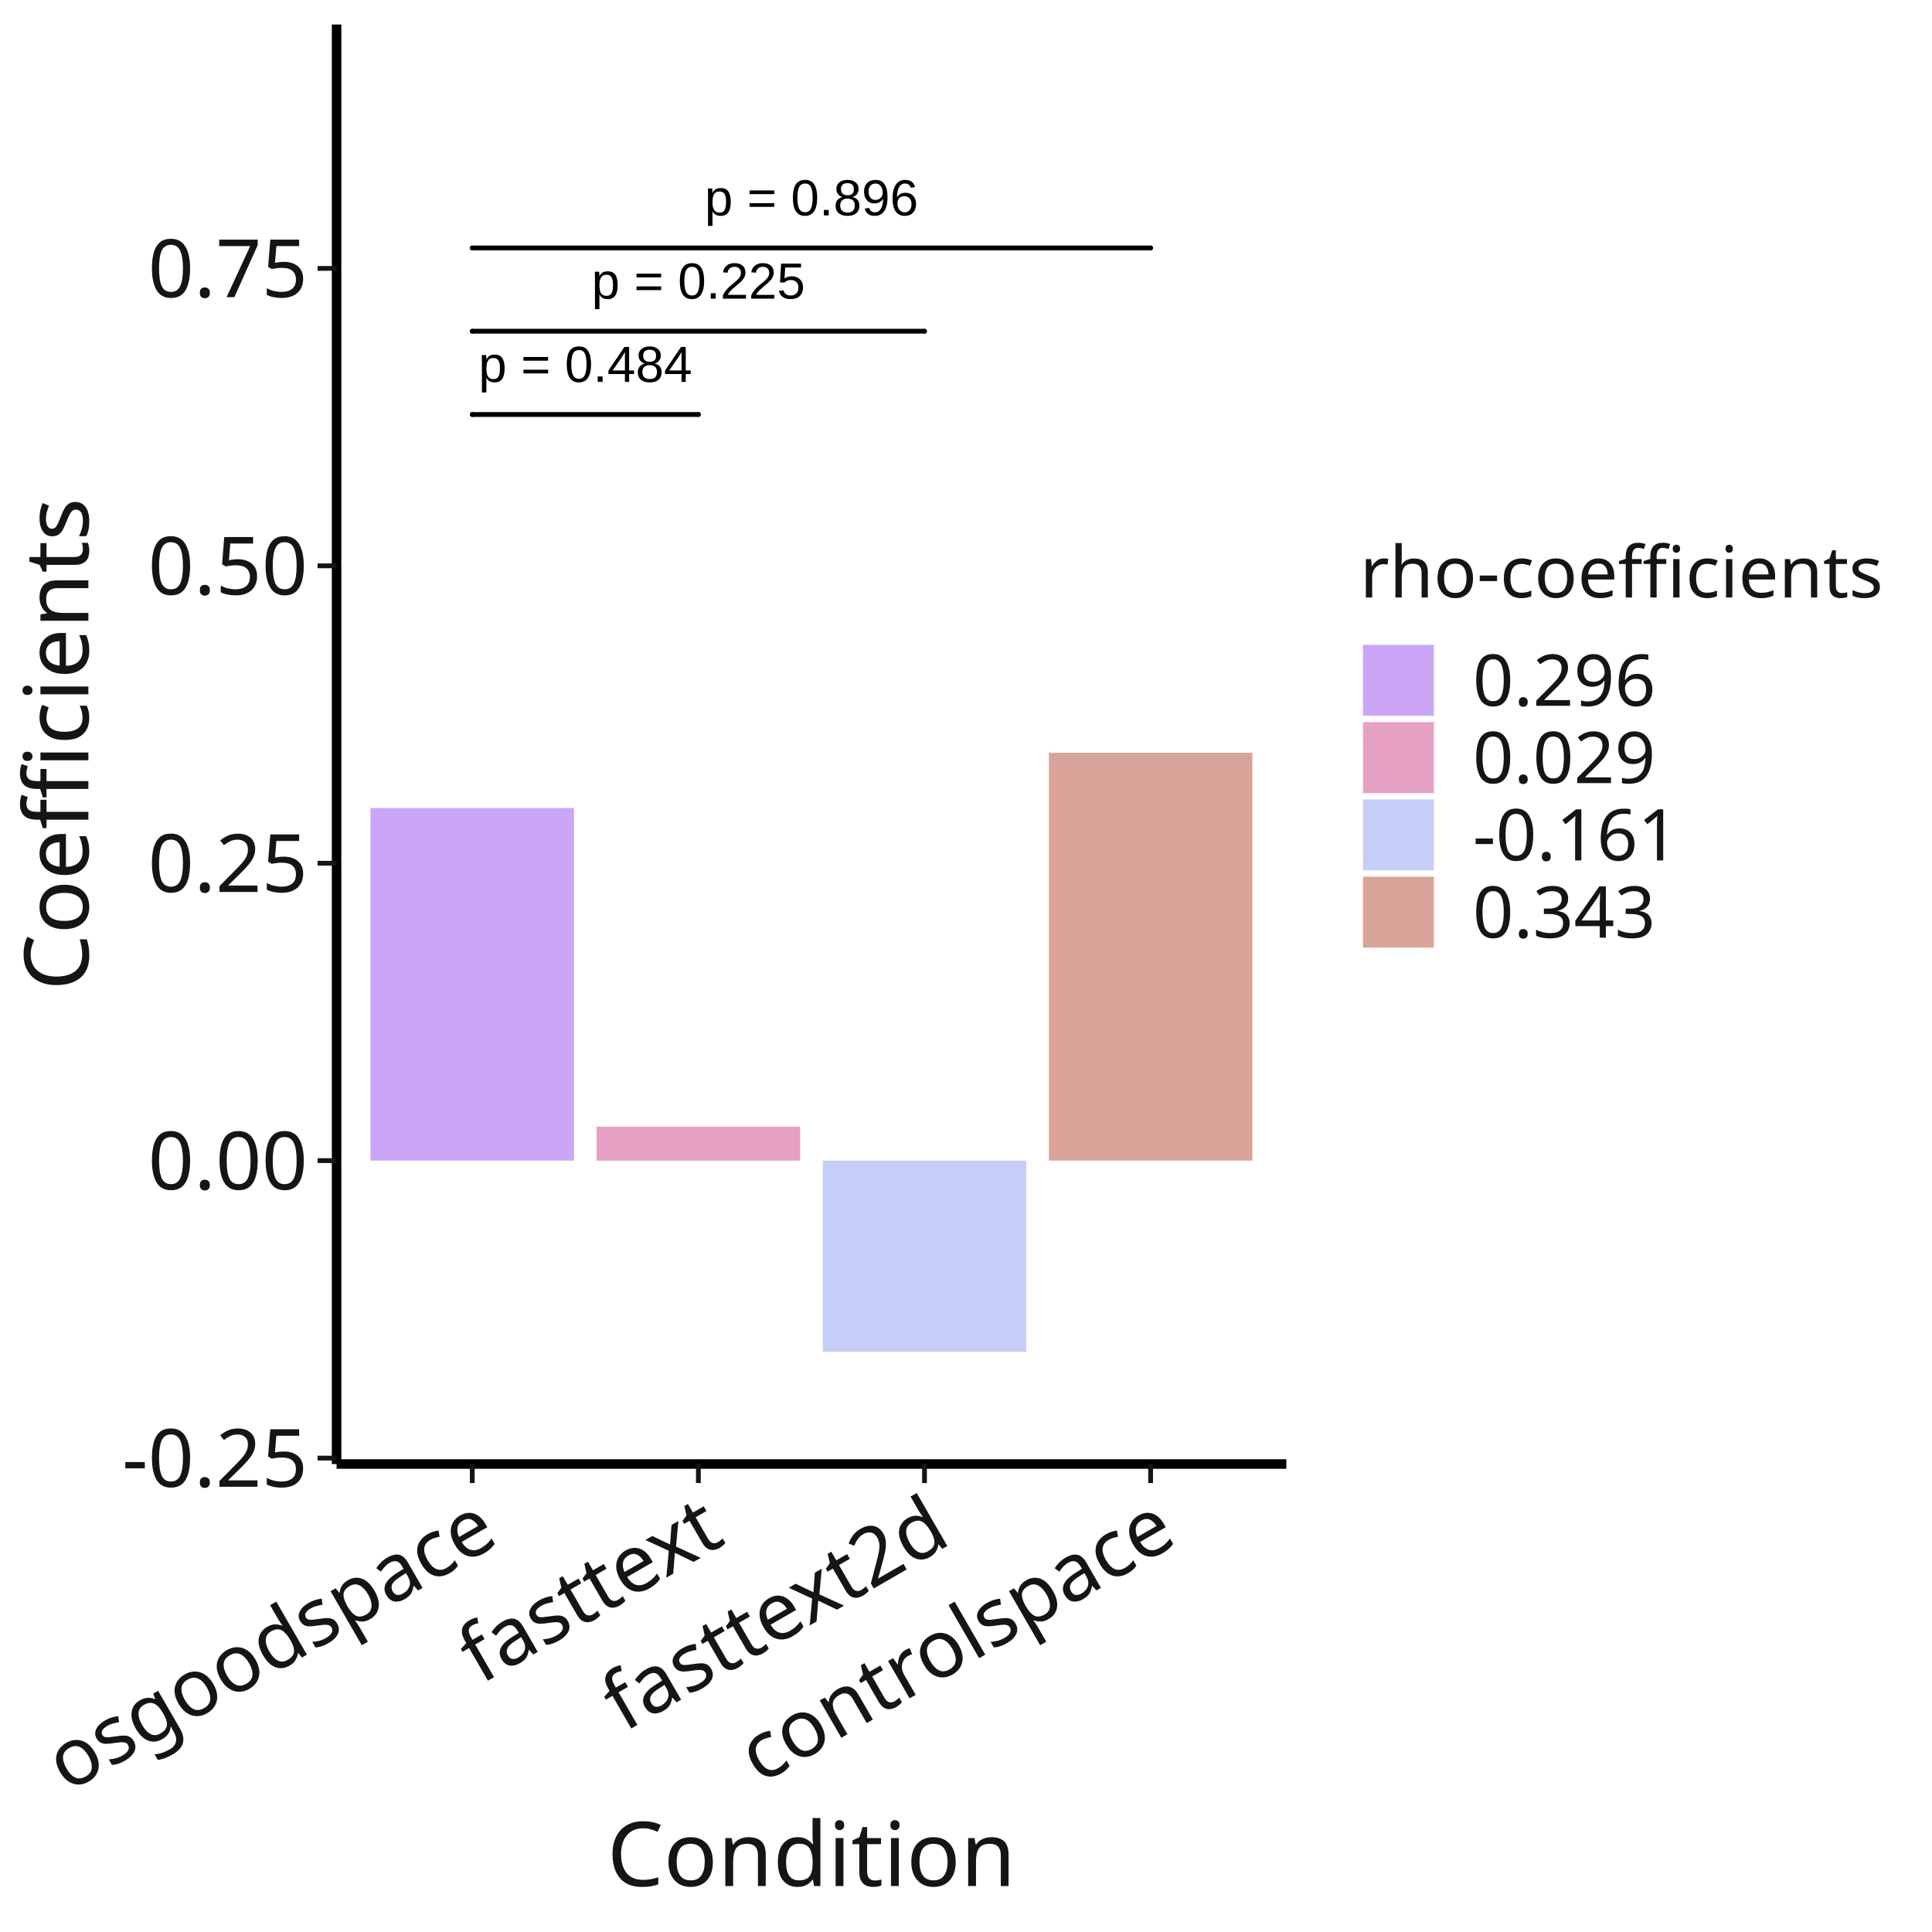
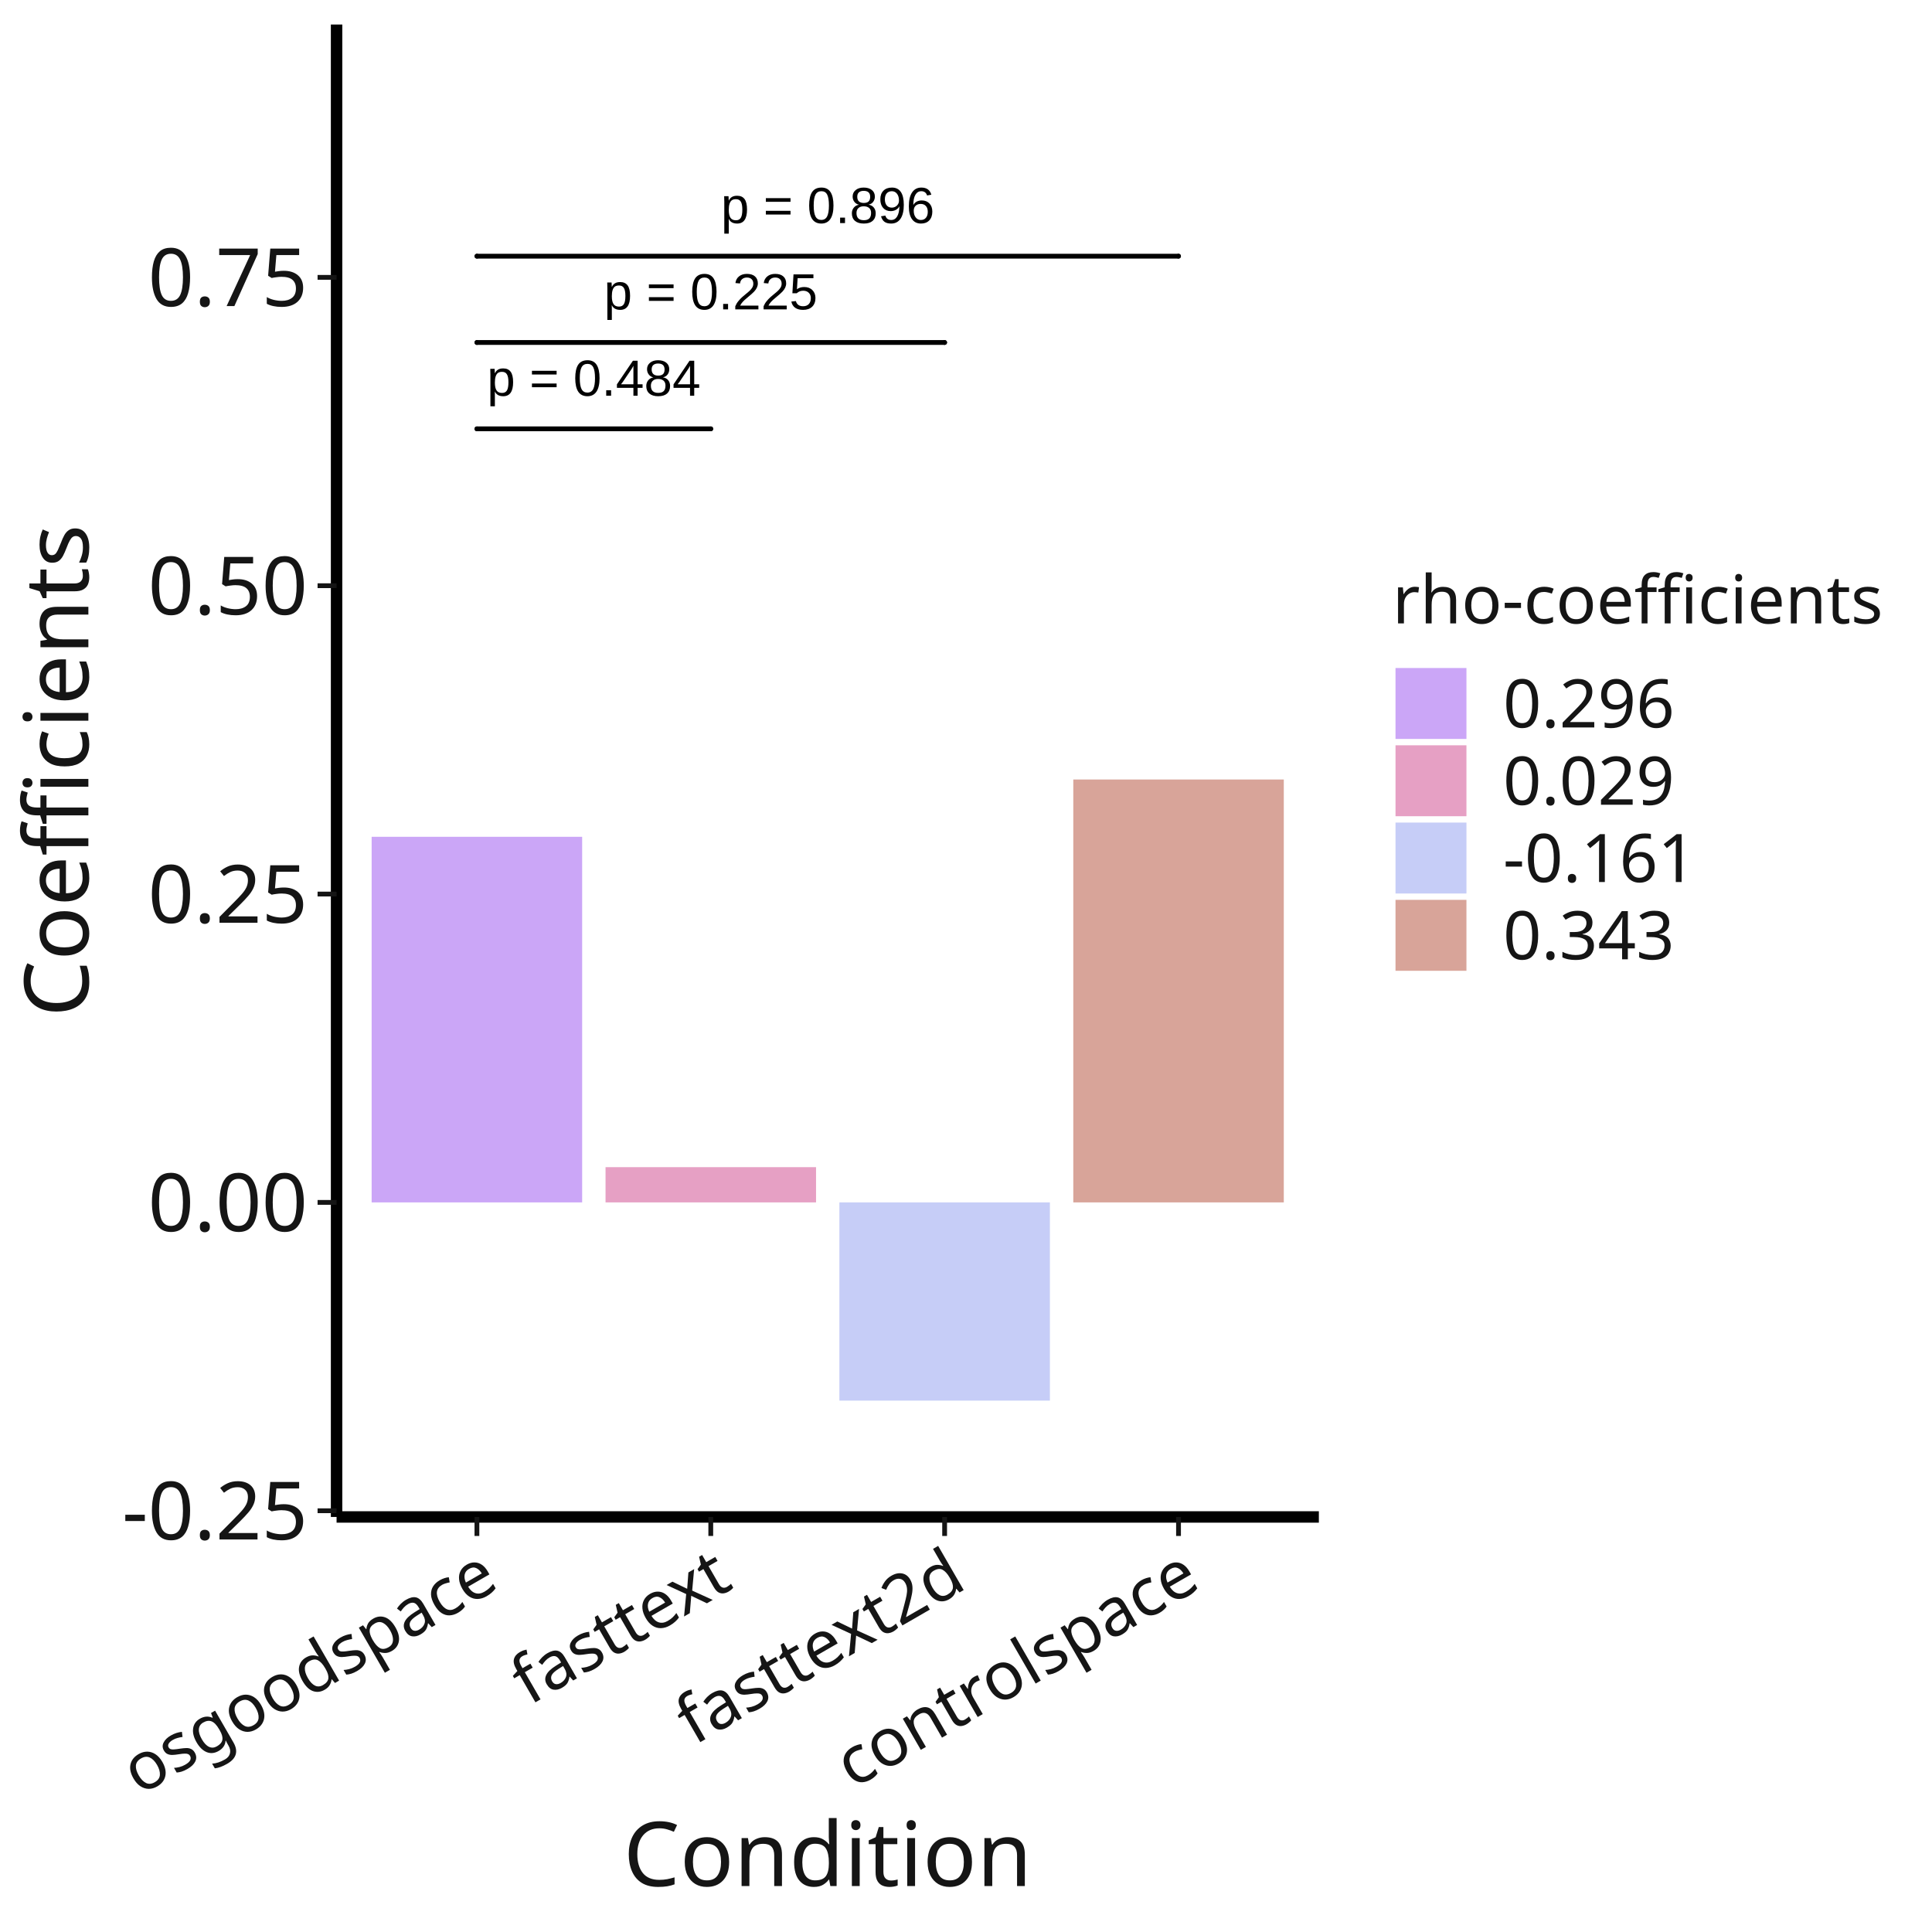
<svg xmlns="http://www.w3.org/2000/svg" class="svglite" width="432.00pt" height="432.00pt" viewBox="0 0 432.00 432.00">
  <defs>
    <style type="text/css">
    .svglite line, .svglite polyline, .svglite polygon, .svglite path, .svglite rect, .svglite circle {
      fill: none;
      stroke: #000000;
      stroke-linecap: round;
      stroke-linejoin: round;
      stroke-miterlimit: 10.00;
    }
    .svglite text {
      white-space: pre;
    }
  </style>
  </defs>
  <rect width="100%" height="100%" style="stroke: none; fill: #FFFFFF;" />
  <defs>
    <clipPath id="cpMC4wMHw0MzIuMDB8MC4wMHw0MzIuMDA=">
      <rect x="0.00" y="0.00" width="432.00" height="432.00" />
    </clipPath>
  </defs>
  <g clip-path="url(#cpMC4wMHw0MzIuMDB8MC4wMHw0MzIuMDA=)">
-     <rect x="0" y="0" width="432.00" height="432.00" style="stroke-width: 1.07; stroke: #FFFFFF; fill: #FFFFFF;" />
+     <rect x="0.00" y="0" width="432.00" height="432.00" style="stroke-width: 1.07; stroke: #FFFFFF; fill: #FFFFFF;" />
  </g>
  <defs>
-     <clipPath id="cpNzUuMjZ8Mjg3LjYyfDUuNDh8MzI3LjM2">
-       <rect x="75.26" y="5.48" width="212.36" height="321.88" />
+     <clipPath id="cpNzUuMjZ8Mjk0LjkwfDUuNDh8MzM5LjE5">
+       <rect x="75.26" y="5.48" width="219.64" height="333.71" />
    </clipPath>
  </defs>
-   <g clip-path="url(#cpNzUuMjZ8Mjg3LjYyfDUuNDh8MzI3LjM2)">
-     <rect x="75.26" y="5.48" width="212.36" height="321.88" style="stroke-width: 1.07; stroke: none; fill: #FFFFFF;" />
-     <polyline points="75.26,292.77 287.62,292.77 " style="stroke-width: 0.53; stroke: #FFFFFF; stroke-linecap: butt;" />
-     <polyline points="75.26,226.27 287.62,226.27 " style="stroke-width: 0.53; stroke: #FFFFFF; stroke-linecap: butt;" />
-     <polyline points="75.26,159.77 287.62,159.77 " style="stroke-width: 0.53; stroke: #FFFFFF; stroke-linecap: butt;" />
-     <polyline points="75.26,93.26 287.62,93.26 " style="stroke-width: 0.53; stroke: #FFFFFF; stroke-linecap: butt;" />
-     <polyline points="75.26,26.76 287.62,26.76 " style="stroke-width: 0.53; stroke: #FFFFFF; stroke-linecap: butt;" />
-     <polyline points="75.26,326.03 287.62,326.03 " style="stroke-width: 1.07; stroke: #FFFFFF; stroke-linecap: butt;" />
-     <polyline points="75.26,259.52 287.62,259.52 " style="stroke-width: 1.07; stroke: #FFFFFF; stroke-linecap: butt;" />
-     <polyline points="75.26,193.02 287.62,193.02 " style="stroke-width: 1.07; stroke: #FFFFFF; stroke-linecap: butt;" />
-     <polyline points="75.26,126.52 287.62,126.52 " style="stroke-width: 1.07; stroke: #FFFFFF; stroke-linecap: butt;" />
-     <polyline points="75.26,60.01 287.62,60.01 " style="stroke-width: 1.07; stroke: #FFFFFF; stroke-linecap: butt;" />
-     <polyline points="105.60,327.36 105.60,5.48 " style="stroke-width: 1.07; stroke: #FFFFFF; stroke-linecap: butt;" />
-     <polyline points="156.16,327.36 156.16,5.48 " style="stroke-width: 1.07; stroke: #FFFFFF; stroke-linecap: butt;" />
-     <polyline points="206.72,327.36 206.72,5.48 " style="stroke-width: 1.07; stroke: #FFFFFF; stroke-linecap: butt;" />
-     <polyline points="257.28,327.36 257.28,5.48 " style="stroke-width: 1.07; stroke: #FFFFFF; stroke-linecap: butt;" />
-     <rect x="82.84" y="180.67" width="45.51" height="78.85" style="stroke-width: 1.07; stroke: none; stroke-linecap: butt; stroke-linejoin: miter; fill: #CBA6F7;" />
-     <rect x="133.40" y="251.92" width="45.51" height="7.60" style="stroke-width: 1.07; stroke: none; stroke-linecap: butt; stroke-linejoin: miter; fill: #E6A0C4;" />
-     <rect x="183.97" y="259.52" width="45.51" height="42.75" style="stroke-width: 1.07; stroke: none; stroke-linecap: butt; stroke-linejoin: miter; fill: #C6CDF7;" />
-     <rect x="234.53" y="168.32" width="45.51" height="91.20" style="stroke-width: 1.07; stroke: none; stroke-linecap: butt; stroke-linejoin: miter; fill: #D8A499;" />
-     <text x="130.88" y="85.40" text-anchor="middle" style="font-size: 11.38px; font-family: &quot;Liberation Sans&quot;;" textLength="48.51px" lengthAdjust="spacingAndGlyphs">p = 0.484</text>
-     <line x1="156.16" y1="92.68" x2="156.16" y2="92.68" style="stroke-width: 1.07;" />
-     <line x1="156.16" y1="92.68" x2="105.60" y2="92.68" style="stroke-width: 1.07;" />
-     <line x1="105.60" y1="92.68" x2="105.60" y2="92.68" style="stroke-width: 1.07;" />
-     <text x="156.16" y="66.78" text-anchor="middle" style="font-size: 11.38px; font-family: &quot;Liberation Sans&quot;;" textLength="48.51px" lengthAdjust="spacingAndGlyphs">p = 0.225</text>
-     <line x1="206.72" y1="74.06" x2="206.72" y2="74.06" style="stroke-width: 1.07;" />
-     <line x1="206.72" y1="74.06" x2="105.60" y2="74.06" style="stroke-width: 1.07;" />
-     <line x1="105.60" y1="74.06" x2="105.60" y2="74.06" style="stroke-width: 1.07;" />
-     <text x="181.44" y="48.16" text-anchor="middle" style="font-size: 11.38px; font-family: &quot;Liberation Sans&quot;;" textLength="48.51px" lengthAdjust="spacingAndGlyphs">p = 0.896</text>
-     <line x1="257.28" y1="55.44" x2="257.28" y2="55.44" style="stroke-width: 1.07;" />
-     <line x1="257.28" y1="55.44" x2="105.60" y2="55.44" style="stroke-width: 1.07;" />
-     <line x1="105.60" y1="55.44" x2="105.60" y2="55.44" style="stroke-width: 1.07;" />
+   <g clip-path="url(#cpNzUuMjZ8Mjk0LjkwfDUuNDh8MzM5LjE5)">
+     <rect x="75.26" y="5.48" width="219.64" height="333.71" style="stroke-width: 1.07; stroke: none; fill: #FFFFFF;" />
+     <polyline points="75.26,303.33 294.90,303.33 " style="stroke-width: 0.53; stroke: #FFFFFF; stroke-linecap: butt;" />
+     <polyline points="75.26,234.39 294.90,234.39 " style="stroke-width: 0.53; stroke: #FFFFFF; stroke-linecap: butt;" />
+     <polyline points="75.26,165.44 294.90,165.44 " style="stroke-width: 0.53; stroke: #FFFFFF; stroke-linecap: butt;" />
+     <polyline points="75.26,96.49 294.90,96.49 " style="stroke-width: 0.53; stroke: #FFFFFF; stroke-linecap: butt;" />
+     <polyline points="75.26,27.54 294.90,27.54 " style="stroke-width: 0.53; stroke: #FFFFFF; stroke-linecap: butt;" />
+     <polyline points="75.26,337.81 294.90,337.81 " style="stroke-width: 1.07; stroke: #FFFFFF; stroke-linecap: butt;" />
+     <polyline points="75.26,268.86 294.90,268.86 " style="stroke-width: 1.07; stroke: #FFFFFF; stroke-linecap: butt;" />
+     <polyline points="75.26,199.91 294.90,199.91 " style="stroke-width: 1.07; stroke: #FFFFFF; stroke-linecap: butt;" />
+     <polyline points="75.26,130.96 294.90,130.96 " style="stroke-width: 1.07; stroke: #FFFFFF; stroke-linecap: butt;" />
+     <polyline points="75.26,62.02 294.90,62.02 " style="stroke-width: 1.07; stroke: #FFFFFF; stroke-linecap: butt;" />
+     <polyline points="106.64,339.19 106.64,5.48 " style="stroke-width: 1.07; stroke: #FFFFFF; stroke-linecap: butt;" />
+     <polyline points="158.93,339.19 158.93,5.48 " style="stroke-width: 1.07; stroke: #FFFFFF; stroke-linecap: butt;" />
+     <polyline points="211.22,339.19 211.22,5.48 " style="stroke-width: 1.07; stroke: #FFFFFF; stroke-linecap: butt;" />
+     <polyline points="263.52,339.19 263.52,5.48 " style="stroke-width: 1.07; stroke: #FFFFFF; stroke-linecap: butt;" />
+     <rect x="83.10" y="187.11" width="47.07" height="81.75" style="stroke-width: 1.07; stroke: none; stroke-linecap: butt; stroke-linejoin: miter; fill: #CBA6F7;" />
+     <rect x="135.40" y="260.98" width="47.07" height="7.88" style="stroke-width: 1.07; stroke: none; stroke-linecap: butt; stroke-linejoin: miter; fill: #E6A0C4;" />
+     <rect x="187.69" y="268.86" width="47.07" height="44.32" style="stroke-width: 1.07; stroke: none; stroke-linecap: butt; stroke-linejoin: miter; fill: #C6CDF7;" />
+     <rect x="239.99" y="174.30" width="47.07" height="94.56" style="stroke-width: 1.07; stroke: none; stroke-linecap: butt; stroke-linejoin: miter; fill: #D8A499;" />
+     <text x="132.78" y="88.49" text-anchor="middle" style="font-size: 11.38px; font-family: &quot;Liberation Sans&quot;;" textLength="48.51px" lengthAdjust="spacingAndGlyphs">p = 0.484</text>
+     <line x1="158.93" y1="95.89" x2="158.93" y2="95.89" style="stroke-width: 1.07;" />
+     <line x1="158.93" y1="95.89" x2="106.64" y2="95.89" style="stroke-width: 1.07;" />
+     <line x1="106.64" y1="95.89" x2="106.64" y2="95.89" style="stroke-width: 1.07;" />
+     <text x="158.93" y="69.18" text-anchor="middle" style="font-size: 11.38px; font-family: &quot;Liberation Sans&quot;;" textLength="48.51px" lengthAdjust="spacingAndGlyphs">p = 0.225</text>
+     <line x1="211.22" y1="76.58" x2="211.22" y2="76.58" style="stroke-width: 1.07;" />
+     <line x1="211.22" y1="76.58" x2="106.64" y2="76.58" style="stroke-width: 1.07;" />
+     <line x1="106.64" y1="76.58" x2="106.64" y2="76.58" style="stroke-width: 1.07;" />
+     <text x="185.08" y="49.88" text-anchor="middle" style="font-size: 11.38px; font-family: &quot;Liberation Sans&quot;;" textLength="48.51px" lengthAdjust="spacingAndGlyphs">p = 0.896</text>
+     <line x1="263.52" y1="57.28" x2="263.52" y2="57.28" style="stroke-width: 1.07;" />
+     <line x1="263.52" y1="57.28" x2="106.64" y2="57.28" style="stroke-width: 1.07;" />
+     <line x1="106.64" y1="57.28" x2="106.64" y2="57.28" style="stroke-width: 1.07;" />
  </g>
  <g clip-path="url(#cpMC4wMHw0MzIuMDB8MC4wMHw0MzIuMDA=)">
-     <polyline points="75.26,327.36 75.26,5.48 " style="stroke-width: 2.13; stroke-linecap: butt;" />
-     <text x="68.81" y="332.45" text-anchor="end" style="font-size: 18.00px;fill: #151515; font-family: &quot;Noto Sans&quot;;" textLength="41.51px" lengthAdjust="spacingAndGlyphs">-0.25</text>
-     <text x="68.81" y="265.95" text-anchor="end" style="font-size: 18.00px;fill: #151515; font-family: &quot;Noto Sans&quot;;" textLength="35.71px" lengthAdjust="spacingAndGlyphs">0.00</text>
-     <text x="68.81" y="199.44" text-anchor="end" style="font-size: 18.00px;fill: #151515; font-family: &quot;Noto Sans&quot;;" textLength="35.71px" lengthAdjust="spacingAndGlyphs">0.25</text>
-     <text x="68.81" y="132.94" text-anchor="end" style="font-size: 18.00px;fill: #151515; font-family: &quot;Noto Sans&quot;;" textLength="35.71px" lengthAdjust="spacingAndGlyphs">0.50</text>
-     <text x="68.81" y="66.44" text-anchor="end" style="font-size: 18.00px;fill: #151515; font-family: &quot;Noto Sans&quot;;" textLength="35.71px" lengthAdjust="spacingAndGlyphs">0.75</text>
-     <polyline points="71.01,326.03 75.26,326.03 " style="stroke-width: 1.07; stroke: #151515; stroke-linecap: butt;" />
-     <polyline points="71.01,259.52 75.26,259.52 " style="stroke-width: 1.07; stroke: #151515; stroke-linecap: butt;" />
-     <polyline points="71.01,193.02 75.26,193.02 " style="stroke-width: 1.07; stroke: #151515; stroke-linecap: butt;" />
-     <polyline points="71.01,126.52 75.26,126.52 " style="stroke-width: 1.07; stroke: #151515; stroke-linecap: butt;" />
-     <polyline points="71.01,60.01 75.26,60.01 " style="stroke-width: 1.07; stroke: #151515; stroke-linecap: butt;" />
-     <polyline points="75.26,327.36 287.62,327.36 " style="stroke-width: 2.13; stroke-linecap: butt;" />
-     <polyline points="105.60,331.61 105.60,327.36 " style="stroke-width: 1.07; stroke: #151515; stroke-linecap: butt;" />
-     <polyline points="156.16,331.61 156.16,327.36 " style="stroke-width: 1.07; stroke: #151515; stroke-linecap: butt;" />
-     <polyline points="206.72,331.61 206.72,327.36 " style="stroke-width: 1.07; stroke: #151515; stroke-linecap: butt;" />
-     <polyline points="257.28,331.61 257.28,327.36 " style="stroke-width: 1.07; stroke: #151515; stroke-linecap: butt;" />
-     <text transform="translate(112.02,344.93) rotate(-30)" text-anchor="end" style="font-size: 18.00px;fill: #151515; font-family: &quot;Noto Sans&quot;;" textLength="112.05px" lengthAdjust="spacingAndGlyphs">osgoodspace</text>
-     <text transform="translate(162.58,344.93) rotate(-30)" text-anchor="end" style="font-size: 18.00px;fill: #151515; font-family: &quot;Noto Sans&quot;;" textLength="64.10px" lengthAdjust="spacingAndGlyphs">fasttext</text>
-     <text transform="translate(213.14,344.93) rotate(-30)" text-anchor="end" style="font-size: 18.00px;fill: #151515; font-family: &quot;Noto Sans&quot;;" textLength="85.47px" lengthAdjust="spacingAndGlyphs">fasttext2d</text>
-     <text transform="translate(263.71,344.93) rotate(-30)" text-anchor="end" style="font-size: 18.00px;fill: #151515; font-family: &quot;Noto Sans&quot;;" textLength="108.73px" lengthAdjust="spacingAndGlyphs">controlspace</text>
-     <text x="181.44" y="421.72" text-anchor="middle" style="font-size: 20.00px;fill: #151515; font-family: &quot;Noto Sans&quot;;" textLength="91.42px" lengthAdjust="spacingAndGlyphs">Condition</text>
-     <text transform="translate(19.76,166.42) rotate(-90)" text-anchor="middle" style="font-size: 20.00px;fill: #151515; font-family: &quot;Noto Sans&quot;;" textLength="110.17px" lengthAdjust="spacingAndGlyphs">Coefficients</text>
-     <text x="304.06" y="133.59" style="font-size: 16.00px;fill: #151515; font-family: &quot;Noto Sans&quot;;" textLength="116.99px" lengthAdjust="spacingAndGlyphs">rho-coefficients</text>
-     <rect x="304.76" y="144.19" width="15.86" height="15.86" style="stroke-width: 1.07; stroke: none; stroke-linecap: butt; stroke-linejoin: miter; fill: #CBA6F7;" />
-     <rect x="304.76" y="161.47" width="15.86" height="15.86" style="stroke-width: 1.07; stroke: none; stroke-linecap: butt; stroke-linejoin: miter; fill: #E6A0C4;" />
-     <rect x="304.76" y="178.75" width="15.86" height="15.86" style="stroke-width: 1.07; stroke: none; stroke-linecap: butt; stroke-linejoin: miter; fill: #C6CDF7;" />
-     <rect x="304.76" y="196.03" width="15.86" height="15.86" style="stroke-width: 1.07; stroke: none; stroke-linecap: butt; stroke-linejoin: miter; fill: #D8A499;" />
-     <text x="329.31" y="157.83" style="font-size: 16.00px;fill: #151515; font-family: &quot;Noto Sans&quot;;" textLength="40.90px" lengthAdjust="spacingAndGlyphs">0.296</text>
-     <text x="329.31" y="175.11" style="font-size: 16.00px;fill: #151515; font-family: &quot;Noto Sans&quot;;" textLength="40.90px" lengthAdjust="spacingAndGlyphs">0.029</text>
-     <text x="329.31" y="192.39" style="font-size: 16.00px;fill: #151515; font-family: &quot;Noto Sans&quot;;" textLength="46.05px" lengthAdjust="spacingAndGlyphs">-0.161</text>
-     <text x="329.31" y="209.67" style="font-size: 16.00px;fill: #151515; font-family: &quot;Noto Sans&quot;;" textLength="40.90px" lengthAdjust="spacingAndGlyphs">0.343</text>
+     <polyline points="75.26,339.19 75.26,5.48 " style="stroke-width: 2.56; stroke-linecap: butt;" />
+     <text x="68.81" y="344.23" text-anchor="end" style="font-size: 18.00px;fill: #151515; font-family: &quot;Noto Sans&quot;;" textLength="41.51px" lengthAdjust="spacingAndGlyphs">-0.25</text>
+     <text x="68.81" y="275.29" text-anchor="end" style="font-size: 18.00px;fill: #151515; font-family: &quot;Noto Sans&quot;;" textLength="35.71px" lengthAdjust="spacingAndGlyphs">0.00</text>
+     <text x="68.81" y="206.34" text-anchor="end" style="font-size: 18.00px;fill: #151515; font-family: &quot;Noto Sans&quot;;" textLength="35.71px" lengthAdjust="spacingAndGlyphs">0.25</text>
+     <text x="68.81" y="137.39" text-anchor="end" style="font-size: 18.00px;fill: #151515; font-family: &quot;Noto Sans&quot;;" textLength="35.71px" lengthAdjust="spacingAndGlyphs">0.50</text>
+     <text x="68.81" y="68.44" text-anchor="end" style="font-size: 18.00px;fill: #151515; font-family: &quot;Noto Sans&quot;;" textLength="35.71px" lengthAdjust="spacingAndGlyphs">0.75</text>
+     <polyline points="71.01,337.81 75.26,337.81 " style="stroke-width: 1.07; stroke: #151515; stroke-linecap: butt;" />
+     <polyline points="71.01,268.86 75.26,268.86 " style="stroke-width: 1.07; stroke: #151515; stroke-linecap: butt;" />
+     <polyline points="71.01,199.91 75.26,199.91 " style="stroke-width: 1.07; stroke: #151515; stroke-linecap: butt;" />
+     <polyline points="71.01,130.96 75.26,130.96 " style="stroke-width: 1.07; stroke: #151515; stroke-linecap: butt;" />
+     <polyline points="71.01,62.02 75.26,62.02 " style="stroke-width: 1.07; stroke: #151515; stroke-linecap: butt;" />
+     <polyline points="75.26,339.19 294.90,339.19 " style="stroke-width: 2.56; stroke-linecap: butt;" />
+     <polyline points="106.64,343.44 106.64,339.19 " style="stroke-width: 1.07; stroke: #151515; stroke-linecap: butt;" />
+     <polyline points="158.93,343.44 158.93,339.19 " style="stroke-width: 1.07; stroke: #151515; stroke-linecap: butt;" />
+     <polyline points="211.22,343.44 211.22,339.19 " style="stroke-width: 1.07; stroke: #151515; stroke-linecap: butt;" />
+     <polyline points="263.52,343.44 263.52,339.19 " style="stroke-width: 1.07; stroke: #151515; stroke-linecap: butt;" />
+     <text transform="translate(111.99,354.91) rotate(-30)" text-anchor="end" style="font-size: 15.00px;fill: #151515; font-family: &quot;Noto Sans&quot;;" textLength="93.33px" lengthAdjust="spacingAndGlyphs">osgoodspace</text>
+     <text transform="translate(164.29,354.91) rotate(-30)" text-anchor="end" style="font-size: 15.00px;fill: #151515; font-family: &quot;Noto Sans&quot;;" textLength="53.40px" lengthAdjust="spacingAndGlyphs">fasttext</text>
+     <text transform="translate(216.58,354.91) rotate(-30)" text-anchor="end" style="font-size: 15.00px;fill: #151515; font-family: &quot;Noto Sans&quot;;" textLength="71.21px" lengthAdjust="spacingAndGlyphs">fasttext2d</text>
+     <text transform="translate(268.88,354.91) rotate(-30)" text-anchor="end" style="font-size: 15.00px;fill: #151515; font-family: &quot;Noto Sans&quot;;" textLength="90.58px" lengthAdjust="spacingAndGlyphs">controlspace</text>
+     <text x="185.08" y="421.72" text-anchor="middle" style="font-size: 20.00px;fill: #151515; font-family: &quot;Noto Sans&quot;;" textLength="91.42px" lengthAdjust="spacingAndGlyphs">Condition</text>
+     <text transform="translate(19.76,172.33) rotate(-90)" text-anchor="middle" style="font-size: 20.00px;fill: #151515; font-family: &quot;Noto Sans&quot;;" textLength="110.17px" lengthAdjust="spacingAndGlyphs">Coefficients</text>
+     <text x="311.33" y="139.39" style="font-size: 15.00px;fill: #151515; font-family: &quot;Noto Sans&quot;;" textLength="109.71px" lengthAdjust="spacingAndGlyphs">rho-coefficients</text>
+     <rect x="312.04" y="149.37" width="15.86" height="15.86" style="stroke-width: 1.07; stroke: none; stroke-linecap: butt; stroke-linejoin: miter; fill: #CBA6F7;" />
+     <rect x="312.04" y="166.65" width="15.86" height="15.86" style="stroke-width: 1.07; stroke: none; stroke-linecap: butt; stroke-linejoin: miter; fill: #E6A0C4;" />
+     <rect x="312.04" y="183.93" width="15.86" height="15.86" style="stroke-width: 1.07; stroke: none; stroke-linecap: butt; stroke-linejoin: miter; fill: #C6CDF7;" />
+     <rect x="312.04" y="201.21" width="15.86" height="15.86" style="stroke-width: 1.07; stroke: none; stroke-linecap: butt; stroke-linejoin: miter; fill: #D8A499;" />
+     <text x="336.09" y="162.66" style="font-size: 15.00px;fill: #151515; font-family: &quot;Noto Sans&quot;;" textLength="38.35px" lengthAdjust="spacingAndGlyphs">0.296</text>
+     <text x="336.09" y="179.94" style="font-size: 15.00px;fill: #151515; font-family: &quot;Noto Sans&quot;;" textLength="38.35px" lengthAdjust="spacingAndGlyphs">0.029</text>
+     <text x="336.09" y="197.22" style="font-size: 15.00px;fill: #151515; font-family: &quot;Noto Sans&quot;;" textLength="43.18px" lengthAdjust="spacingAndGlyphs">-0.161</text>
+     <text x="336.09" y="214.50" style="font-size: 15.00px;fill: #151515; font-family: &quot;Noto Sans&quot;;" textLength="38.35px" lengthAdjust="spacingAndGlyphs">0.343</text>
  </g>
</svg>
